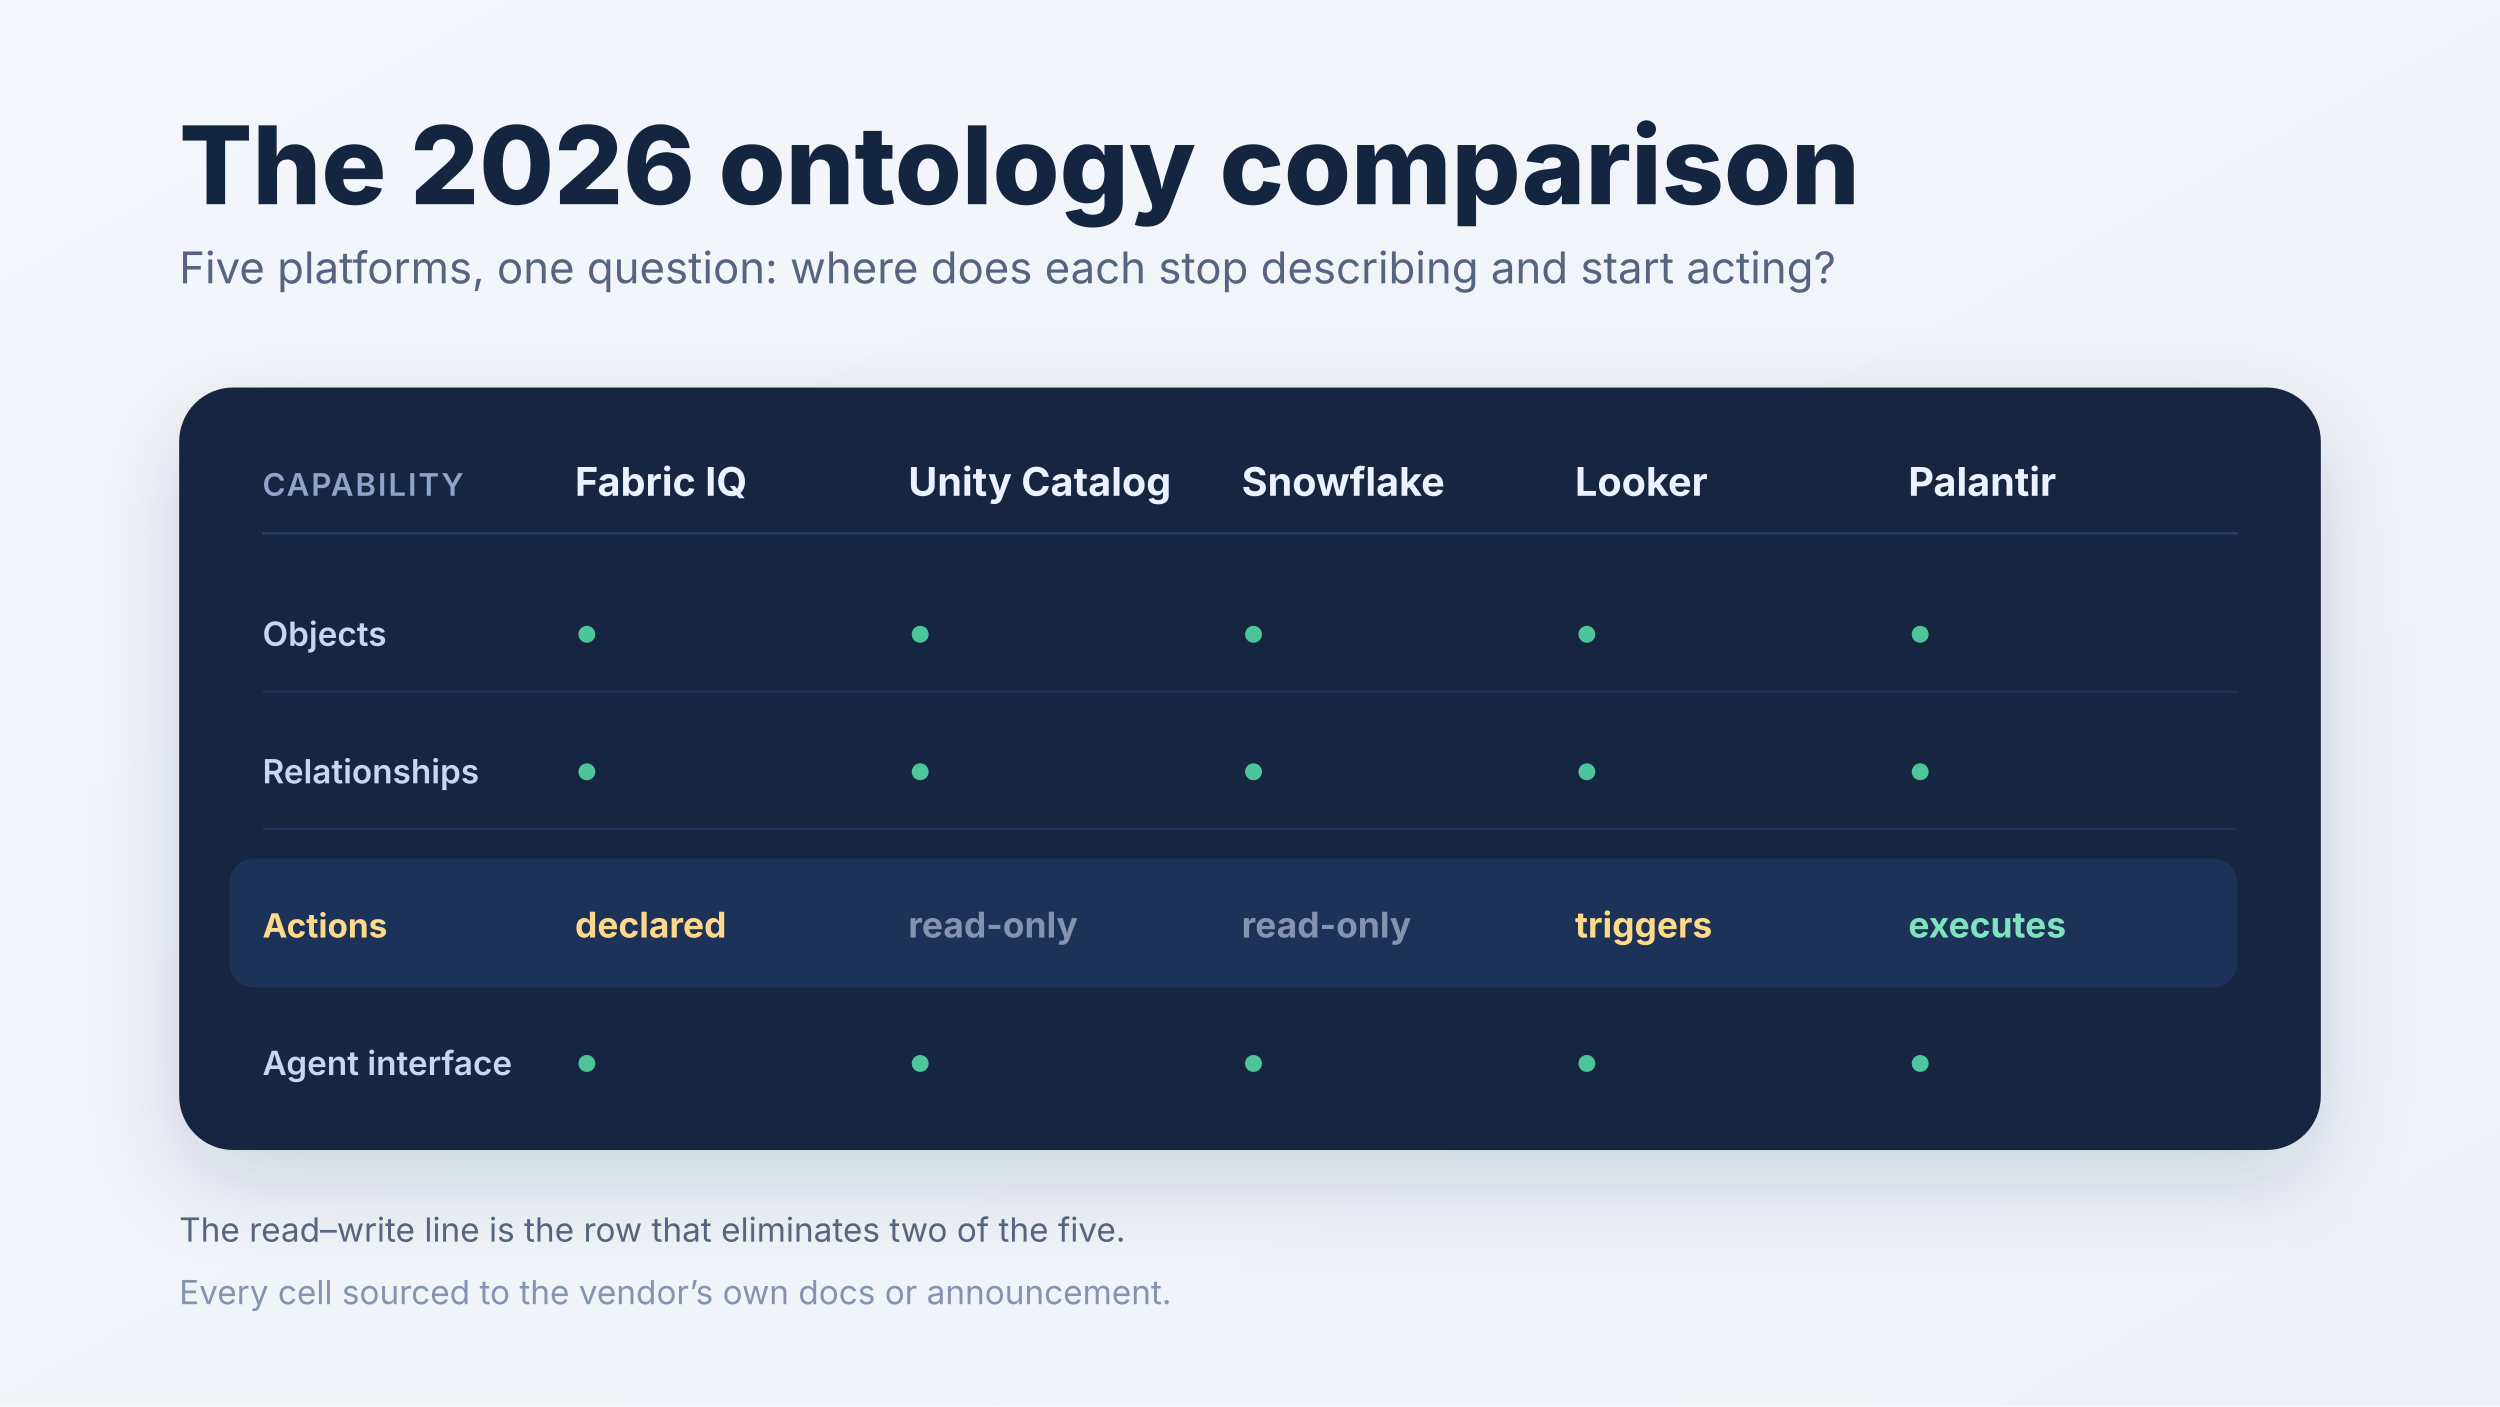
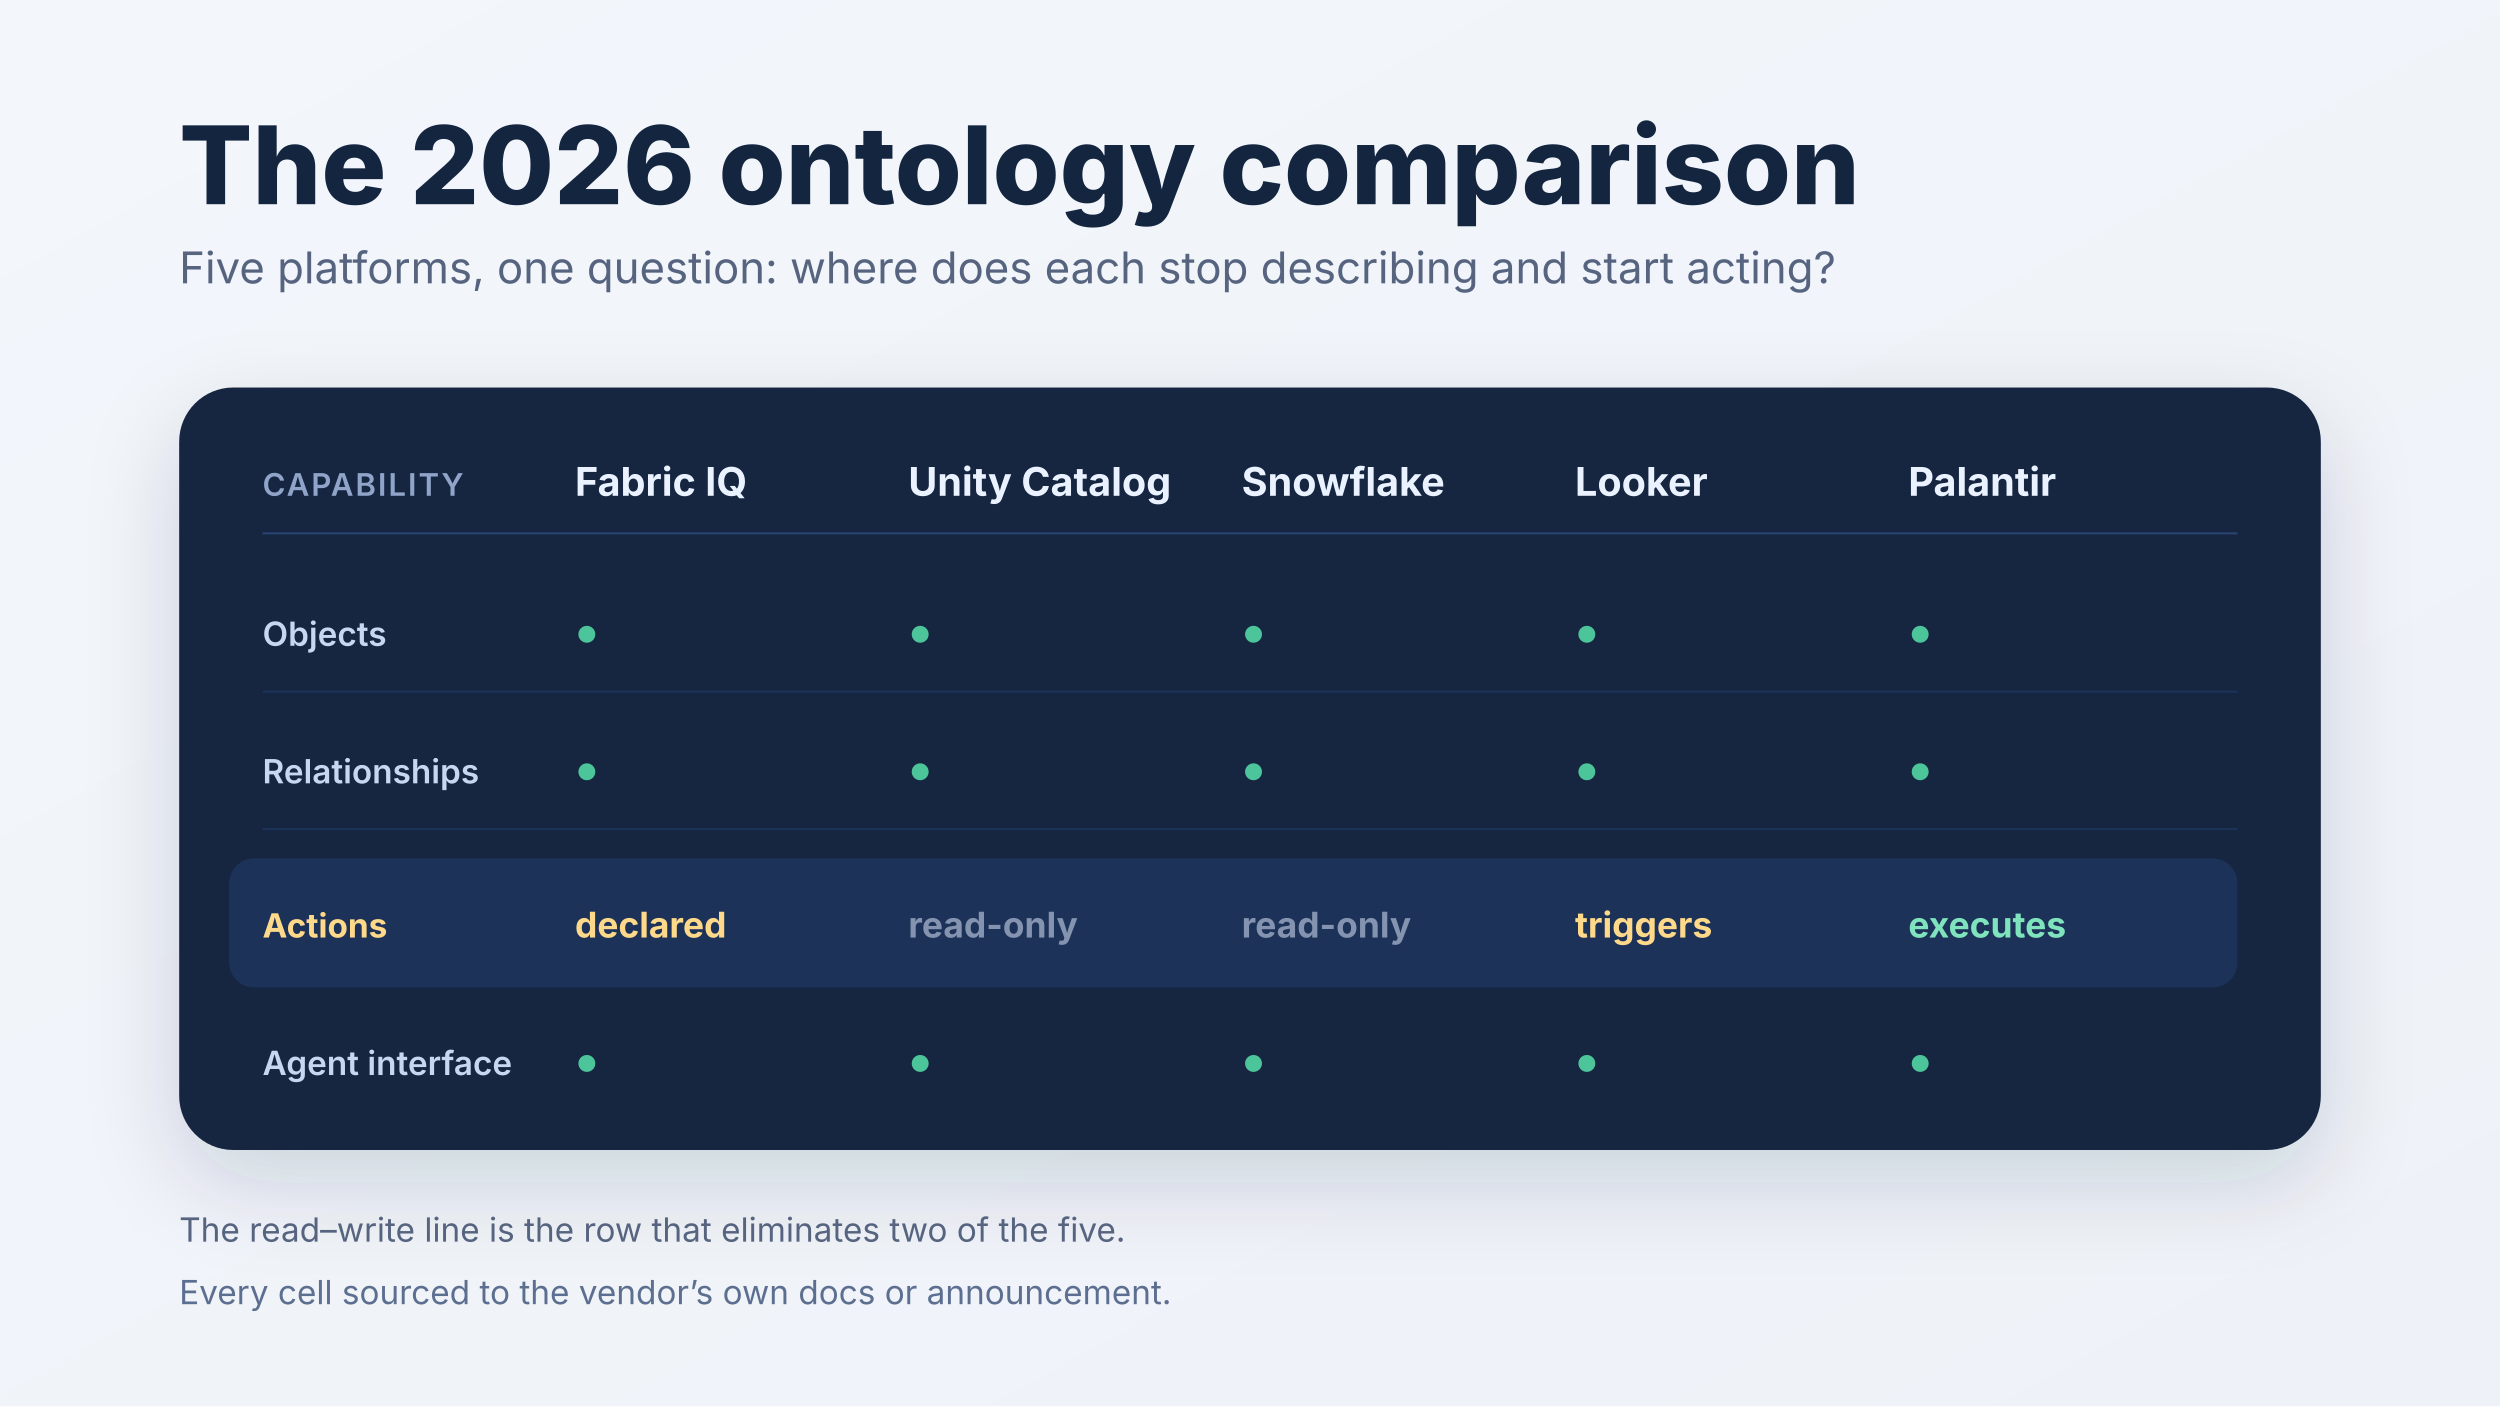
<svg xmlns="http://www.w3.org/2000/svg" viewBox="0 0 1200 675" role="img" aria-label="The 2026 ontology comparison: Fabric IQ, Unity Catalog, Snowflake, Looker and Palantir Foundry compared on objects, relationships, actions and agent interface. All five model objects and relationships; on actions Fabric IQ declares, Unity Catalog and Snowflake are read-only, Looker triggers downstream actions, Palantir executes.">
  <defs>
    <linearGradient id="bg" x1="0" x2="1" y1="0" y2="1">
      <stop stop-color="#f3f6fb" />
      <stop offset="1" stop-color="#eef2f8" />
    </linearGradient>
    <filter id="shadow" x="-20%" y="-20%" width="140%" height="150%">
      <feDropShadow dx="0" dy="16" stdDeviation="22" flood-color="#16243f" flood-opacity=".16" />
    </filter>
    <style>
      text{font-family:-apple-system,BlinkMacSystemFont,"Segoe UI",sans-serif;fill:#142540}
      .title{font-size:52px;font-weight:780}
      .sub{font-size:21px;fill:#566480}
      .vendor{font-size:19px;font-weight:740;fill:#eaf1ff}
      .head{font-size:15px;fill:#8fa4c8;font-weight:640;letter-spacing:.06em}
      .rowlbl{font-size:16px;fill:#c8d6f0;font-weight:640}
      .rowkey{font-size:16px;fill:#ffd98a;font-weight:740}
      .dot{font-size:26px;font-weight:760;fill:#4ec59a}
      .yes{font-size:17px;font-weight:740;fill:#7fe3bd}
      .warn{font-size:17px;font-weight:740;fill:#ffd98a}
      .no{font-size:17px;font-weight:700;fill:#8494b0}
      .foot{font-size:16px;fill:#566480}
-       .footdim{font-size:16px;fill:#8494b0}
+       .footdim{font-size:16px;fill:#5d6f90}
    </style>
  </defs>
  <rect width="1200" height="675" fill="url(#bg)" />
  <text x="86" y="98" class="title">The 2026 ontology comparison</text>
  <text x="86" y="136" class="sub">Five platforms, one question: where does each stop describing and start acting?</text>
  <g transform="translate(86 186)" filter="url(#shadow)">
    <rect width="1028" height="366" rx="26" fill="#142540" />
    <text x="40" y="52" class="head">CAPABILITY</text>
    <text x="190" y="52" class="vendor">Fabric IQ</text>
    <text x="350" y="52" class="vendor">Unity Catalog</text>
    <text x="510" y="52" class="vendor">Snowflake</text>
    <text x="670" y="52" class="vendor">Looker</text>
    <text x="830" y="52" class="vendor">Palantir</text>
    <line x1="40" y1="70" x2="988" y2="70" stroke="#2b4373" />
    <text x="40" y="124" class="rowlbl">Objects</text>
    <text x="190" y="126" class="dot">•</text>
    <text x="350" y="126" class="dot">•</text>
    <text x="510" y="126" class="dot">•</text>
    <text x="670" y="126" class="dot">•</text>
    <text x="830" y="126" class="dot">•</text>
    <line x1="40" y1="146" x2="988" y2="146" stroke="#1d3258" />
    <text x="40" y="190" class="rowlbl">Relationships</text>
    <text x="190" y="192" class="dot">•</text>
    <text x="350" y="192" class="dot">•</text>
    <text x="510" y="192" class="dot">•</text>
    <text x="670" y="192" class="dot">•</text>
    <text x="830" y="192" class="dot">•</text>
    <line x1="40" y1="212" x2="988" y2="212" stroke="#1d3258" />
    <rect x="24" y="226" width="964" height="62" rx="12" fill="#1d3258" />
    <text x="40" y="264" class="rowkey">Actions</text>
    <text x="190" y="264" class="warn">declared</text>
    <text x="350" y="264" class="no">read-only</text>
    <text x="510" y="264" class="no">read-only</text>
    <text x="670" y="264" class="warn">triggers</text>
    <text x="830" y="264" class="yes">executes</text>
    <text x="40" y="330" class="rowlbl">Agent interface</text>
    <text x="190" y="332" class="dot">•</text>
    <text x="350" y="332" class="dot">•</text>
    <text x="510" y="332" class="dot">•</text>
    <text x="670" y="332" class="dot">•</text>
    <text x="830" y="332" class="dot">•</text>
  </g>
  <text x="86" y="596" class="foot">The read–write line is the row that eliminates two of the five.</text>
  <text x="86" y="626" class="footdim">Every cell sourced to the vendor’s own docs or announcement.</text>
</svg>
